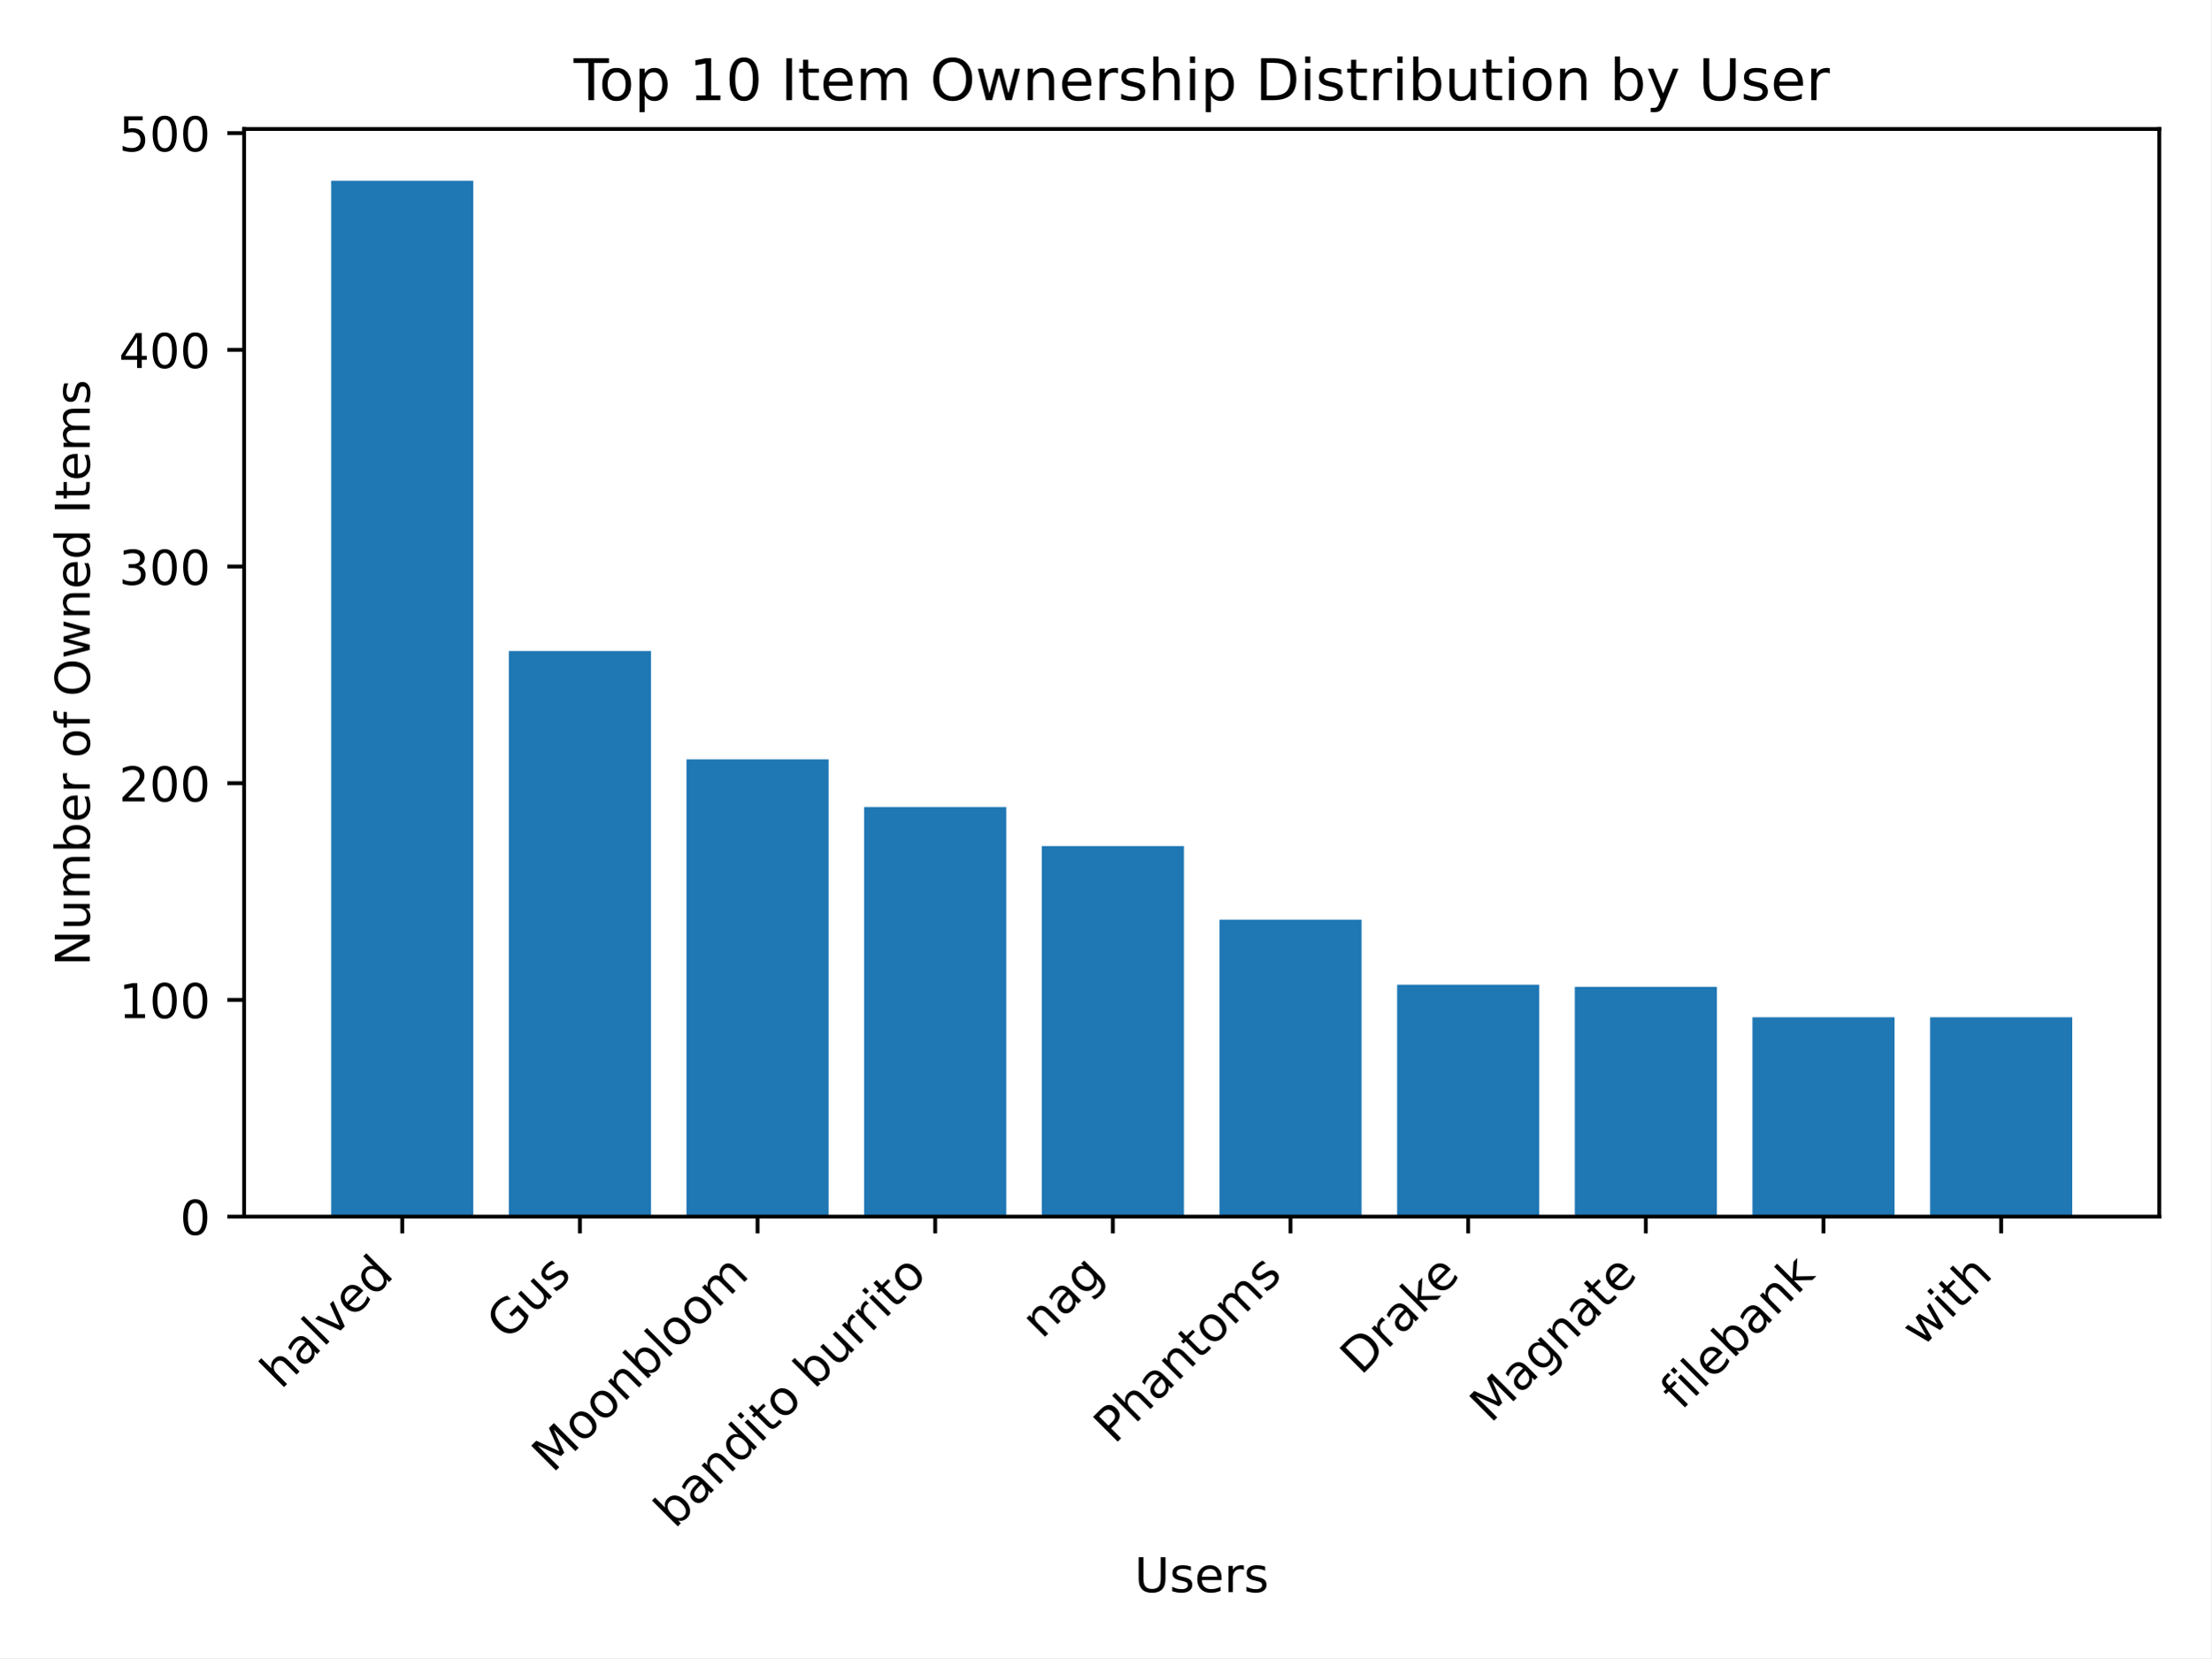
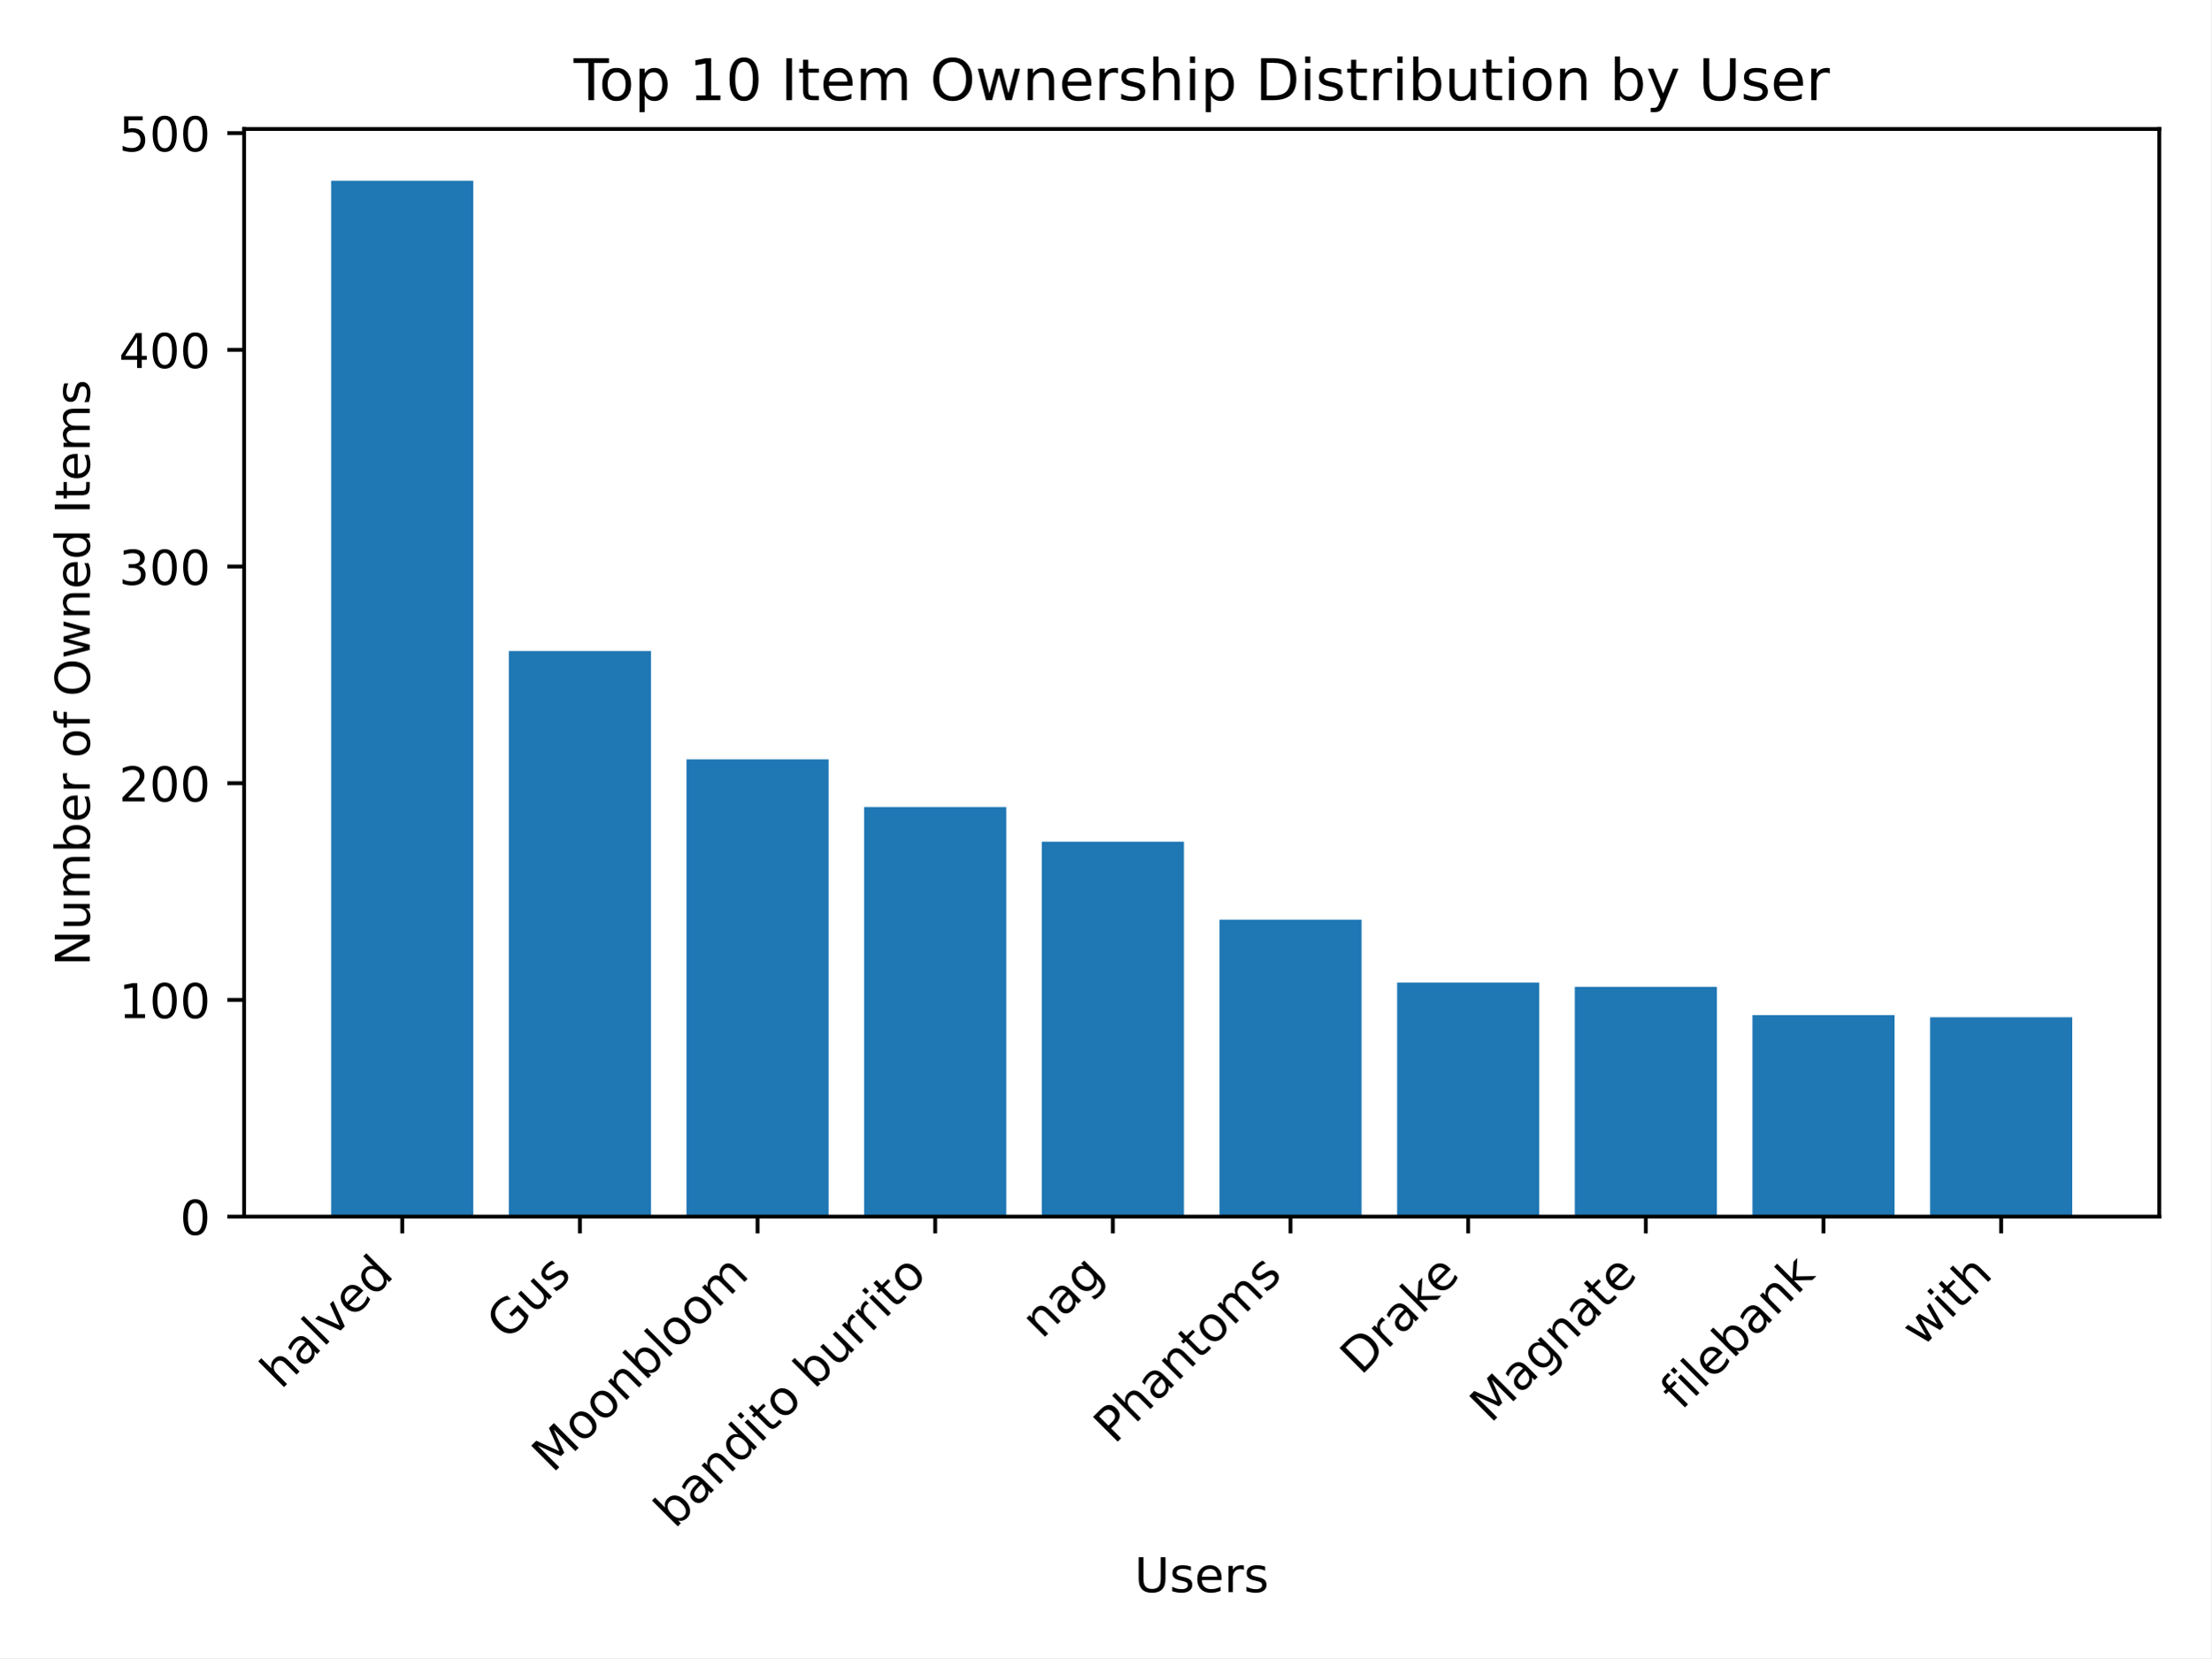
<svg xmlns="http://www.w3.org/2000/svg" xmlns:xlink="http://www.w3.org/1999/xlink" width="460.8pt" height="345.6pt" viewBox="0 0 460.8 345.6" version="1.1">
  <defs>
    <style type="text/css">*{stroke-linejoin: round; stroke-linecap: butt}</style>
  </defs>
  <g id="figure_1">
    <g id="patch_1">
      <path d="M 0 345.6  L 460.8 345.6  L 460.8 0  L 0 0  z " style="fill: #ffffff" />
    </g>
    <g id="axes_1">
      <g id="patch_2">
        <path d="M 50.87 253.581  L 450 253.581  L 450 26.88  L 50.87 26.88  z " style="fill: #ffffff" />
      </g>
      <g id="patch_3">
-         <path d="M 69.012 253.581  L 98.632 253.581  L 98.632 37.675  L 69.012 37.675  z " clip-path="url(#p5881f46a19)" style="fill: #1f77b4" />
+         <path d="M 69.012 253.581  L 98.632 253.581  L 98.632 37.675  L 69.012 37.675  z " clip-path="url(#p49b05d89f4)" style="fill: #1f77b4" />
      </g>
      <g id="patch_4">
-         <path d="M 106.037 253.581  L 135.657 253.581  L 135.657 135.691  L 106.037 135.691  z " clip-path="url(#p5881f46a19)" style="fill: #1f77b4" />
+         <path d="M 106.037 253.581  L 135.657 253.581  L 135.657 135.691  L 106.037 135.691  z " clip-path="url(#p49b05d89f4)" style="fill: #1f77b4" />
      </g>
      <g id="patch_5">
-         <path d="M 143.062 253.581  L 172.682 253.581  L 172.682 158.275  L 143.062 158.275  z " clip-path="url(#p5881f46a19)" style="fill: #1f77b4" />
+         <path d="M 143.062 253.581  L 172.682 253.581  L 172.682 158.275  L 143.062 158.275  z " clip-path="url(#p49b05d89f4)" style="fill: #1f77b4" />
      </g>
      <g id="patch_6">
-         <path d="M 180.087 253.581  L 209.707 253.581  L 209.707 168.212  L 180.087 168.212  z " clip-path="url(#p5881f46a19)" style="fill: #1f77b4" />
+         <path d="M 180.087 253.581  L 209.707 253.581  L 209.707 168.212  L 180.087 168.212  z " clip-path="url(#p49b05d89f4)" style="fill: #1f77b4" />
      </g>
      <g id="patch_7">
-         <path d="M 217.112 253.581  L 246.732 253.581  L 246.732 176.342  L 217.112 176.342  z " clip-path="url(#p5881f46a19)" style="fill: #1f77b4" />
+         <path d="M 217.112 253.581  L 246.732 253.581  L 246.732 175.439  L 217.112 175.439  z " clip-path="url(#p49b05d89f4)" style="fill: #1f77b4" />
      </g>
      <g id="patch_8">
-         <path d="M 254.138 253.581  L 283.758 253.581  L 283.758 191.7  L 254.138 191.7  z " clip-path="url(#p5881f46a19)" style="fill: #1f77b4" />
+         <path d="M 254.138 253.581  L 283.758 253.581  L 283.758 191.7  L 254.138 191.7  z " clip-path="url(#p49b05d89f4)" style="fill: #1f77b4" />
      </g>
      <g id="patch_9">
-         <path d="M 291.163 253.581  L 320.783 253.581  L 320.783 205.25  L 291.163 205.25  z " clip-path="url(#p5881f46a19)" style="fill: #1f77b4" />
+         <path d="M 291.163 253.581  L 320.783 253.581  L 320.783 204.799  L 291.163 204.799  z " clip-path="url(#p49b05d89f4)" style="fill: #1f77b4" />
      </g>
      <g id="patch_10">
-         <path d="M 328.188 253.581  L 357.808 253.581  L 357.808 205.702  L 328.188 205.702  z " clip-path="url(#p5881f46a19)" style="fill: #1f77b4" />
+         <path d="M 328.188 253.581  L 357.808 253.581  L 357.808 205.702  L 328.188 205.702  z " clip-path="url(#p49b05d89f4)" style="fill: #1f77b4" />
      </g>
      <g id="patch_11">
-         <path d="M 365.213 253.581  L 394.833 253.581  L 394.833 212.026  L 365.213 212.026  z " clip-path="url(#p5881f46a19)" style="fill: #1f77b4" />
+         <path d="M 365.213 253.581  L 394.833 253.581  L 394.833 211.574  L 365.213 211.574  z " clip-path="url(#p49b05d89f4)" style="fill: #1f77b4" />
      </g>
      <g id="patch_12">
-         <path d="M 402.238 253.581  L 431.858 253.581  L 431.858 212.026  L 402.238 212.026  z " clip-path="url(#p5881f46a19)" style="fill: #1f77b4" />
+         <path d="M 402.238 253.581  L 431.858 253.581  L 431.858 212.026  L 402.238 212.026  z " clip-path="url(#p49b05d89f4)" style="fill: #1f77b4" />
      </g>
      <g id="matplotlib.axis_1">
        <g id="xtick_1">
          <g id="line2d_1">
            <defs>
-               <path id="me130dde2ea" d="M 0 0  L 0 3.5  " style="stroke: #000000; stroke-width: 0.8" />
+               <path id="m7c79ed72a0" d="M 0 0  L 0 3.5  " style="stroke: #000000; stroke-width: 0.8" />
            </defs>
            <g>
-               <use xlink:href="#me130dde2ea" x="83.822" y="253.581" style="stroke: #000000; stroke-width: 0.8" />
+               <use xlink:href="#m7c79ed72a0" x="83.822" y="253.581" style="stroke: #000000; stroke-width: 0.8" />
            </g>
          </g>
          <g id="text_1">
            <g transform="translate(58.54764 289.7576) rotate(-45) scale(0.1 -0.1)">
              <defs>
                <path id="DejaVuSans-68" d="M 3513 2113  L 3513 0  L 2938 0  L 2938 2094  Q 2938 2591 2744 2837  Q 2550 3084 2163 3084  Q 1697 3084 1428 2787  Q 1159 2491 1159 1978  L 1159 0  L 581 0  L 581 4863  L 1159 4863  L 1159 2956  Q 1366 3272 1645 3428  Q 1925 3584 2291 3584  Q 2894 3584 3203 3211  Q 3513 2838 3513 2113  z " transform="scale(0.015625)" />
                <path id="DejaVuSans-61" d="M 2194 1759  Q 1497 1759 1228 1600  Q 959 1441 959 1056  Q 959 750 1161 570  Q 1363 391 1709 391  Q 2188 391 2477 730  Q 2766 1069 2766 1631  L 2766 1759  L 2194 1759  z M 3341 1997  L 3341 0  L 2766 0  L 2766 531  Q 2569 213 2275 61  Q 1981 -91 1556 -91  Q 1019 -91 701 211  Q 384 513 384 1019  Q 384 1609 779 1909  Q 1175 2209 1959 2209  L 2766 2209  L 2766 2266  Q 2766 2663 2505 2880  Q 2244 3097 1772 3097  Q 1472 3097 1187 3025  Q 903 2953 641 2809  L 641 3341  Q 956 3463 1253 3523  Q 1550 3584 1831 3584  Q 2591 3584 2966 3190  Q 3341 2797 3341 1997  z " transform="scale(0.015625)" />
                <path id="DejaVuSans-6c" d="M 603 4863  L 1178 4863  L 1178 0  L 603 0  L 603 4863  z " transform="scale(0.015625)" />
                <path id="DejaVuSans-76" d="M 191 3500  L 800 3500  L 1894 563  L 2988 3500  L 3597 3500  L 2284 0  L 1503 0  L 191 3500  z " transform="scale(0.015625)" />
                <path id="DejaVuSans-65" d="M 3597 1894  L 3597 1613  L 953 1613  Q 991 1019 1311 708  Q 1631 397 2203 397  Q 2534 397 2845 478  Q 3156 559 3463 722  L 3463 178  Q 3153 47 2828 -22  Q 2503 -91 2169 -91  Q 1331 -91 842 396  Q 353 884 353 1716  Q 353 2575 817 3079  Q 1281 3584 2069 3584  Q 2775 3584 3186 3129  Q 3597 2675 3597 1894  z M 3022 2063  Q 3016 2534 2758 2815  Q 2500 3097 2075 3097  Q 1594 3097 1305 2825  Q 1016 2553 972 2059  L 3022 2063  z " transform="scale(0.015625)" />
                <path id="DejaVuSans-64" d="M 2906 2969  L 2906 4863  L 3481 4863  L 3481 0  L 2906 0  L 2906 525  Q 2725 213 2448 61  Q 2172 -91 1784 -91  Q 1150 -91 751 415  Q 353 922 353 1747  Q 353 2572 751 3078  Q 1150 3584 1784 3584  Q 2172 3584 2448 3432  Q 2725 3281 2906 2969  z M 947 1747  Q 947 1113 1208 752  Q 1469 391 1925 391  Q 2381 391 2643 752  Q 2906 1113 2906 1747  Q 2906 2381 2643 2742  Q 2381 3103 1925 3103  Q 1469 3103 1208 2742  Q 947 2381 947 1747  z " transform="scale(0.015625)" />
              </defs>
              <use xlink:href="#DejaVuSans-68" />
              <use xlink:href="#DejaVuSans-61" x="63.379" />
              <use xlink:href="#DejaVuSans-6c" x="124.658" />
              <use xlink:href="#DejaVuSans-76" x="152.441" />
              <use xlink:href="#DejaVuSans-65" x="211.621" />
              <use xlink:href="#DejaVuSans-64" x="273.145" />
            </g>
          </g>
        </g>
        <g id="xtick_2">
          <g id="line2d_2">
            <g>
-               <use xlink:href="#me130dde2ea" x="120.847" y="253.581" style="stroke: #000000; stroke-width: 0.8" />
+               <use xlink:href="#m7c79ed72a0" x="120.847" y="253.581" style="stroke: #000000; stroke-width: 0.8" />
            </g>
          </g>
          <g id="text_2">
            <g transform="translate(105.7329 279.5973) rotate(-45) scale(0.1 -0.1)">
              <defs>
                <path id="DejaVuSans-47" d="M 3809 666  L 3809 1919  L 2778 1919  L 2778 2438  L 4434 2438  L 4434 434  Q 4069 175 3628 42  Q 3188 -91 2688 -91  Q 1594 -91 976 548  Q 359 1188 359 2328  Q 359 3472 976 4111  Q 1594 4750 2688 4750  Q 3144 4750 3555 4637  Q 3966 4525 4313 4306  L 4313 3634  Q 3963 3931 3569 4081  Q 3175 4231 2741 4231  Q 1884 4231 1454 3753  Q 1025 3275 1025 2328  Q 1025 1384 1454 906  Q 1884 428 2741 428  Q 3075 428 3337 486  Q 3600 544 3809 666  z " transform="scale(0.015625)" />
                <path id="DejaVuSans-75" d="M 544 1381  L 544 3500  L 1119 3500  L 1119 1403  Q 1119 906 1312 657  Q 1506 409 1894 409  Q 2359 409 2629 706  Q 2900 1003 2900 1516  L 2900 3500  L 3475 3500  L 3475 0  L 2900 0  L 2900 538  Q 2691 219 2414 64  Q 2138 -91 1772 -91  Q 1169 -91 856 284  Q 544 659 544 1381  z M 1991 3584  L 1991 3584  z " transform="scale(0.015625)" />
                <path id="DejaVuSans-73" d="M 2834 3397  L 2834 2853  Q 2591 2978 2328 3040  Q 2066 3103 1784 3103  Q 1356 3103 1142 2972  Q 928 2841 928 2578  Q 928 2378 1081 2264  Q 1234 2150 1697 2047  L 1894 2003  Q 2506 1872 2764 1633  Q 3022 1394 3022 966  Q 3022 478 2636 193  Q 2250 -91 1575 -91  Q 1294 -91 989 -36  Q 684 19 347 128  L 347 722  Q 666 556 975 473  Q 1284 391 1588 391  Q 1994 391 2212 530  Q 2431 669 2431 922  Q 2431 1156 2273 1281  Q 2116 1406 1581 1522  L 1381 1569  Q 847 1681 609 1914  Q 372 2147 372 2553  Q 372 3047 722 3315  Q 1072 3584 1716 3584  Q 2034 3584 2315 3537  Q 2597 3491 2834 3397  z " transform="scale(0.015625)" />
              </defs>
              <use xlink:href="#DejaVuSans-47" />
              <use xlink:href="#DejaVuSans-75" x="77.49" />
              <use xlink:href="#DejaVuSans-73" x="140.869" />
            </g>
          </g>
        </g>
        <g id="xtick_3">
          <g id="line2d_3">
            <g>
-               <use xlink:href="#me130dde2ea" x="157.872" y="253.581" style="stroke: #000000; stroke-width: 0.8" />
+               <use xlink:href="#m7c79ed72a0" x="157.872" y="253.581" style="stroke: #000000; stroke-width: 0.8" />
            </g>
          </g>
          <g id="text_3">
            <g transform="translate(115.172 307.1833) rotate(-45) scale(0.1 -0.1)">
              <defs>
                <path id="DejaVuSans-4d" d="M 628 4666  L 1569 4666  L 2759 1491  L 3956 4666  L 4897 4666  L 4897 0  L 4281 0  L 4281 4097  L 3078 897  L 2444 897  L 1241 4097  L 1241 0  L 628 0  L 628 4666  z " transform="scale(0.015625)" />
                <path id="DejaVuSans-6f" d="M 1959 3097  Q 1497 3097 1228 2736  Q 959 2375 959 1747  Q 959 1119 1226 758  Q 1494 397 1959 397  Q 2419 397 2687 759  Q 2956 1122 2956 1747  Q 2956 2369 2687 2733  Q 2419 3097 1959 3097  z M 1959 3584  Q 2709 3584 3137 3096  Q 3566 2609 3566 1747  Q 3566 888 3137 398  Q 2709 -91 1959 -91  Q 1206 -91 779 398  Q 353 888 353 1747  Q 353 2609 779 3096  Q 1206 3584 1959 3584  z " transform="scale(0.015625)" />
                <path id="DejaVuSans-6e" d="M 3513 2113  L 3513 0  L 2938 0  L 2938 2094  Q 2938 2591 2744 2837  Q 2550 3084 2163 3084  Q 1697 3084 1428 2787  Q 1159 2491 1159 1978  L 1159 0  L 581 0  L 581 3500  L 1159 3500  L 1159 2956  Q 1366 3272 1645 3428  Q 1925 3584 2291 3584  Q 2894 3584 3203 3211  Q 3513 2838 3513 2113  z " transform="scale(0.015625)" />
                <path id="DejaVuSans-62" d="M 3116 1747  Q 3116 2381 2855 2742  Q 2594 3103 2138 3103  Q 1681 3103 1420 2742  Q 1159 2381 1159 1747  Q 1159 1113 1420 752  Q 1681 391 2138 391  Q 2594 391 2855 752  Q 3116 1113 3116 1747  z M 1159 2969  Q 1341 3281 1617 3432  Q 1894 3584 2278 3584  Q 2916 3584 3314 3078  Q 3713 2572 3713 1747  Q 3713 922 3314 415  Q 2916 -91 2278 -91  Q 1894 -91 1617 61  Q 1341 213 1159 525  L 1159 0  L 581 0  L 581 4863  L 1159 4863  L 1159 2969  z " transform="scale(0.015625)" />
                <path id="DejaVuSans-6d" d="M 3328 2828  Q 3544 3216 3844 3400  Q 4144 3584 4550 3584  Q 5097 3584 5394 3201  Q 5691 2819 5691 2113  L 5691 0  L 5113 0  L 5113 2094  Q 5113 2597 4934 2840  Q 4756 3084 4391 3084  Q 3944 3084 3684 2787  Q 3425 2491 3425 1978  L 3425 0  L 2847 0  L 2847 2094  Q 2847 2600 2669 2842  Q 2491 3084 2119 3084  Q 1678 3084 1418 2786  Q 1159 2488 1159 1978  L 1159 0  L 581 0  L 581 3500  L 1159 3500  L 1159 2956  Q 1356 3278 1631 3431  Q 1906 3584 2284 3584  Q 2666 3584 2933 3390  Q 3200 3197 3328 2828  z " transform="scale(0.015625)" />
              </defs>
              <use xlink:href="#DejaVuSans-4d" />
              <use xlink:href="#DejaVuSans-6f" x="86.279" />
              <use xlink:href="#DejaVuSans-6f" x="147.461" />
              <use xlink:href="#DejaVuSans-6e" x="208.643" />
              <use xlink:href="#DejaVuSans-62" x="272.021" />
              <use xlink:href="#DejaVuSans-6c" x="335.498" />
              <use xlink:href="#DejaVuSans-6f" x="363.281" />
              <use xlink:href="#DejaVuSans-6f" x="424.463" />
              <use xlink:href="#DejaVuSans-6d" x="485.645" />
            </g>
          </g>
        </g>
        <g id="xtick_4">
          <g id="line2d_4">
            <g>
-               <use xlink:href="#me130dde2ea" x="194.897" y="253.581" style="stroke: #000000; stroke-width: 0.8" />
+               <use xlink:href="#m7c79ed72a0" x="194.897" y="253.581" style="stroke: #000000; stroke-width: 0.8" />
            </g>
          </g>
          <g id="text_4">
            <g transform="translate(140.6005 318.7799) rotate(-45) scale(0.1 -0.1)">
              <defs>
                <path id="DejaVuSans-69" d="M 603 3500  L 1178 3500  L 1178 0  L 603 0  L 603 3500  z M 603 4863  L 1178 4863  L 1178 4134  L 603 4134  L 603 4863  z " transform="scale(0.015625)" />
                <path id="DejaVuSans-74" d="M 1172 4494  L 1172 3500  L 2356 3500  L 2356 3053  L 1172 3053  L 1172 1153  Q 1172 725 1289 603  Q 1406 481 1766 481  L 2356 481  L 2356 0  L 1766 0  Q 1100 0 847 248  Q 594 497 594 1153  L 594 3053  L 172 3053  L 172 3500  L 594 3500  L 594 4494  L 1172 4494  z " transform="scale(0.015625)" />
                <path id="DejaVuSans-20" transform="scale(0.015625)" />
                <path id="DejaVuSans-72" d="M 2631 2963  Q 2534 3019 2420 3045  Q 2306 3072 2169 3072  Q 1681 3072 1420 2755  Q 1159 2438 1159 1844  L 1159 0  L 581 0  L 581 3500  L 1159 3500  L 1159 2956  Q 1341 3275 1631 3429  Q 1922 3584 2338 3584  Q 2397 3584 2469 3576  Q 2541 3569 2628 3553  L 2631 2963  z " transform="scale(0.015625)" />
              </defs>
              <use xlink:href="#DejaVuSans-62" />
              <use xlink:href="#DejaVuSans-61" x="63.477" />
              <use xlink:href="#DejaVuSans-6e" x="124.756" />
              <use xlink:href="#DejaVuSans-64" x="188.135" />
              <use xlink:href="#DejaVuSans-69" x="251.611" />
              <use xlink:href="#DejaVuSans-74" x="279.395" />
              <use xlink:href="#DejaVuSans-6f" x="318.604" />
              <use xlink:href="#DejaVuSans-20" x="379.785" />
              <use xlink:href="#DejaVuSans-62" x="411.572" />
              <use xlink:href="#DejaVuSans-75" x="475.049" />
              <use xlink:href="#DejaVuSans-72" x="538.428" />
              <use xlink:href="#DejaVuSans-72" x="577.791" />
              <use xlink:href="#DejaVuSans-69" x="618.904" />
              <use xlink:href="#DejaVuSans-74" x="646.688" />
              <use xlink:href="#DejaVuSans-6f" x="685.896" />
            </g>
          </g>
        </g>
        <g id="xtick_5">
          <g id="line2d_5">
            <g>
-               <use xlink:href="#me130dde2ea" x="231.922" y="253.581" style="stroke: #000000; stroke-width: 0.8" />
+               <use xlink:href="#m7c79ed72a0" x="231.922" y="253.581" style="stroke: #000000; stroke-width: 0.8" />
            </g>
          </g>
          <g id="text_5">
            <g transform="translate(217.1484 279.257) rotate(-45) scale(0.1 -0.1)">
              <defs>
                <path id="DejaVuSans-67" d="M 2906 1791  Q 2906 2416 2648 2759  Q 2391 3103 1925 3103  Q 1463 3103 1205 2759  Q 947 2416 947 1791  Q 947 1169 1205 825  Q 1463 481 1925 481  Q 2391 481 2648 825  Q 2906 1169 2906 1791  z M 3481 434  Q 3481 -459 3084 -895  Q 2688 -1331 1869 -1331  Q 1566 -1331 1297 -1286  Q 1028 -1241 775 -1147  L 775 -588  Q 1028 -725 1275 -790  Q 1522 -856 1778 -856  Q 2344 -856 2625 -561  Q 2906 -266 2906 331  L 2906 616  Q 2728 306 2450 153  Q 2172 0 1784 0  Q 1141 0 747 490  Q 353 981 353 1791  Q 353 2603 747 3093  Q 1141 3584 1784 3584  Q 2172 3584 2450 3431  Q 2728 3278 2906 2969  L 2906 3500  L 3481 3500  L 3481 434  z " transform="scale(0.015625)" />
              </defs>
              <use xlink:href="#DejaVuSans-6e" />
              <use xlink:href="#DejaVuSans-61" x="63.379" />
              <use xlink:href="#DejaVuSans-67" x="124.658" />
            </g>
          </g>
        </g>
        <g id="xtick_6">
          <g id="line2d_6">
            <g>
-               <use xlink:href="#me130dde2ea" x="268.948" y="253.581" style="stroke: #000000; stroke-width: 0.8" />
+               <use xlink:href="#m7c79ed72a0" x="268.948" y="253.581" style="stroke: #000000; stroke-width: 0.8" />
            </g>
          </g>
          <g id="text_6">
            <g transform="translate(232.2476 301.1829) rotate(-45) scale(0.1 -0.1)">
              <defs>
                <path id="DejaVuSans-50" d="M 1259 4147  L 1259 2394  L 2053 2394  Q 2494 2394 2734 2622  Q 2975 2850 2975 3272  Q 2975 3691 2734 3919  Q 2494 4147 2053 4147  L 1259 4147  z M 628 4666  L 2053 4666  Q 2838 4666 3239 4311  Q 3641 3956 3641 3272  Q 3641 2581 3239 2228  Q 2838 1875 2053 1875  L 1259 1875  L 1259 0  L 628 0  L 628 4666  z " transform="scale(0.015625)" />
              </defs>
              <use xlink:href="#DejaVuSans-50" />
              <use xlink:href="#DejaVuSans-68" x="60.303" />
              <use xlink:href="#DejaVuSans-61" x="123.682" />
              <use xlink:href="#DejaVuSans-6e" x="184.961" />
              <use xlink:href="#DejaVuSans-74" x="248.34" />
              <use xlink:href="#DejaVuSans-6f" x="287.549" />
              <use xlink:href="#DejaVuSans-6d" x="348.73" />
              <use xlink:href="#DejaVuSans-73" x="446.143" />
            </g>
          </g>
        </g>
        <g id="xtick_7">
          <g id="line2d_7">
            <g>
-               <use xlink:href="#me130dde2ea" x="305.973" y="253.581" style="stroke: #000000; stroke-width: 0.8" />
+               <use xlink:href="#m7c79ed72a0" x="305.973" y="253.581" style="stroke: #000000; stroke-width: 0.8" />
            </g>
          </g>
          <g id="text_7">
            <g transform="translate(283.628 286.8275) rotate(-45) scale(0.1 -0.1)">
              <defs>
                <path id="DejaVuSans-44" d="M 1259 4147  L 1259 519  L 2022 519  Q 2988 519 3436 956  Q 3884 1394 3884 2338  Q 3884 3275 3436 3711  Q 2988 4147 2022 4147  L 1259 4147  z M 628 4666  L 1925 4666  Q 3281 4666 3915 4102  Q 4550 3538 4550 2338  Q 4550 1131 3912 565  Q 3275 0 1925 0  L 628 0  L 628 4666  z " transform="scale(0.015625)" />
                <path id="DejaVuSans-6b" d="M 581 4863  L 1159 4863  L 1159 1991  L 2875 3500  L 3609 3500  L 1753 1863  L 3688 0  L 2938 0  L 1159 1709  L 1159 0  L 581 0  L 581 4863  z " transform="scale(0.015625)" />
              </defs>
              <use xlink:href="#DejaVuSans-44" />
              <use xlink:href="#DejaVuSans-72" x="77.002" />
              <use xlink:href="#DejaVuSans-61" x="118.115" />
              <use xlink:href="#DejaVuSans-6b" x="179.395" />
              <use xlink:href="#DejaVuSans-65" x="233.68" />
            </g>
          </g>
        </g>
        <g id="xtick_8">
          <g id="line2d_8">
            <g>
-               <use xlink:href="#me130dde2ea" x="342.998" y="253.581" style="stroke: #000000; stroke-width: 0.8" />
+               <use xlink:href="#m7c79ed72a0" x="342.998" y="253.581" style="stroke: #000000; stroke-width: 0.8" />
            </g>
          </g>
          <g id="text_8">
            <g transform="translate(310.6663 296.8143) rotate(-45) scale(0.1 -0.1)">
              <use xlink:href="#DejaVuSans-4d" />
              <use xlink:href="#DejaVuSans-61" x="86.279" />
              <use xlink:href="#DejaVuSans-67" x="147.559" />
              <use xlink:href="#DejaVuSans-6e" x="211.035" />
              <use xlink:href="#DejaVuSans-61" x="274.414" />
              <use xlink:href="#DejaVuSans-74" x="335.693" />
              <use xlink:href="#DejaVuSans-65" x="374.902" />
            </g>
          </g>
        </g>
        <g id="xtick_9">
          <g id="line2d_9">
            <g>
-               <use xlink:href="#me130dde2ea" x="380.023" y="253.581" style="stroke: #000000; stroke-width: 0.8" />
+               <use xlink:href="#m7c79ed72a0" x="380.023" y="253.581" style="stroke: #000000; stroke-width: 0.8" />
            </g>
          </g>
          <g id="text_9">
            <g transform="translate(350.3849 294.1206) rotate(-45) scale(0.1 -0.1)">
              <defs>
                <path id="DejaVuSans-66" d="M 2375 4863  L 2375 4384  L 1825 4384  Q 1516 4384 1395 4259  Q 1275 4134 1275 3809  L 1275 3500  L 2222 3500  L 2222 3053  L 1275 3053  L 1275 0  L 697 0  L 697 3053  L 147 3053  L 147 3500  L 697 3500  L 697 3744  Q 697 4328 969 4595  Q 1241 4863 1831 4863  L 2375 4863  z " transform="scale(0.015625)" />
              </defs>
              <use xlink:href="#DejaVuSans-66" />
              <use xlink:href="#DejaVuSans-69" x="35.205" />
              <use xlink:href="#DejaVuSans-6c" x="62.988" />
              <use xlink:href="#DejaVuSans-65" x="90.771" />
              <use xlink:href="#DejaVuSans-62" x="152.295" />
              <use xlink:href="#DejaVuSans-61" x="215.771" />
              <use xlink:href="#DejaVuSans-6e" x="277.051" />
              <use xlink:href="#DejaVuSans-6b" x="340.43" />
            </g>
          </g>
        </g>
        <g id="xtick_10">
          <g id="line2d_10">
            <g>
-               <use xlink:href="#me130dde2ea" x="417.048" y="253.581" style="stroke: #000000; stroke-width: 0.8" />
+               <use xlink:href="#m7c79ed72a0" x="417.048" y="253.581" style="stroke: #000000; stroke-width: 0.8" />
            </g>
          </g>
          <g id="text_10">
            <g transform="translate(400.5765 280.9541) rotate(-45) scale(0.1 -0.1)">
              <defs>
                <path id="DejaVuSans-77" d="M 269 3500  L 844 3500  L 1563 769  L 2278 3500  L 2956 3500  L 3675 769  L 4391 3500  L 4966 3500  L 4050 0  L 3372 0  L 2619 2869  L 1863 0  L 1184 0  L 269 3500  z " transform="scale(0.015625)" />
              </defs>
              <use xlink:href="#DejaVuSans-77" />
              <use xlink:href="#DejaVuSans-69" x="81.787" />
              <use xlink:href="#DejaVuSans-74" x="109.57" />
              <use xlink:href="#DejaVuSans-68" x="148.779" />
            </g>
          </g>
        </g>
        <g id="text_11">
          <g transform="translate(236.4342 331.8489) scale(0.1 -0.1)">
            <defs>
              <path id="DejaVuSans-55" d="M 556 4666  L 1191 4666  L 1191 1831  Q 1191 1081 1462 751  Q 1734 422 2344 422  Q 2950 422 3222 751  Q 3494 1081 3494 1831  L 3494 4666  L 4128 4666  L 4128 1753  Q 4128 841 3676 375  Q 3225 -91 2344 -91  Q 1459 -91 1007 375  Q 556 841 556 1753  L 556 4666  z " transform="scale(0.015625)" />
            </defs>
            <use xlink:href="#DejaVuSans-55" />
            <use xlink:href="#DejaVuSans-73" x="73.193" />
            <use xlink:href="#DejaVuSans-65" x="125.293" />
            <use xlink:href="#DejaVuSans-72" x="186.816" />
            <use xlink:href="#DejaVuSans-73" x="227.93" />
          </g>
        </g>
      </g>
      <g id="matplotlib.axis_2">
        <g id="ytick_1">
          <g id="line2d_11">
            <defs>
-               <path id="mbef802965a" d="M 0 0  L -3.5 0  " style="stroke: #000000; stroke-width: 0.8" />
+               <path id="md66056ddca" d="M 0 0  L -3.5 0  " style="stroke: #000000; stroke-width: 0.8" />
            </defs>
            <g>
-               <use xlink:href="#mbef802965a" x="50.87" y="253.581" style="stroke: #000000; stroke-width: 0.8" />
+               <use xlink:href="#md66056ddca" x="50.87" y="253.581" style="stroke: #000000; stroke-width: 0.8" />
            </g>
          </g>
          <g id="text_12">
            <g transform="translate(37.5075 257.3798) scale(0.1 -0.1)">
              <defs>
                <path id="DejaVuSans-30" d="M 2034 4250  Q 1547 4250 1301 3770  Q 1056 3291 1056 2328  Q 1056 1369 1301 889  Q 1547 409 2034 409  Q 2525 409 2770 889  Q 3016 1369 3016 2328  Q 3016 3291 2770 3770  Q 2525 4250 2034 4250  z M 2034 4750  Q 2819 4750 3233 4129  Q 3647 3509 3647 2328  Q 3647 1150 3233 529  Q 2819 -91 2034 -91  Q 1250 -91 836 529  Q 422 1150 422 2328  Q 422 3509 836 4129  Q 1250 4750 2034 4750  z " transform="scale(0.015625)" />
              </defs>
              <use xlink:href="#DejaVuSans-30" />
            </g>
          </g>
        </g>
        <g id="ytick_2">
          <g id="line2d_12">
            <g>
-               <use xlink:href="#mbef802965a" x="50.87" y="208.412" style="stroke: #000000; stroke-width: 0.8" />
+               <use xlink:href="#md66056ddca" x="50.87" y="208.412" style="stroke: #000000; stroke-width: 0.8" />
            </g>
          </g>
          <g id="text_13">
            <g transform="translate(24.7825 212.2113) scale(0.1 -0.1)">
              <defs>
                <path id="DejaVuSans-31" d="M 794 531  L 1825 531  L 1825 4091  L 703 3866  L 703 4441  L 1819 4666  L 2450 4666  L 2450 531  L 3481 531  L 3481 0  L 794 0  L 794 531  z " transform="scale(0.015625)" />
              </defs>
              <use xlink:href="#DejaVuSans-31" />
              <use xlink:href="#DejaVuSans-30" x="63.623" />
              <use xlink:href="#DejaVuSans-30" x="127.246" />
            </g>
          </g>
        </g>
        <g id="ytick_3">
          <g id="line2d_13">
            <g>
-               <use xlink:href="#mbef802965a" x="50.87" y="163.244" style="stroke: #000000; stroke-width: 0.8" />
+               <use xlink:href="#md66056ddca" x="50.87" y="163.244" style="stroke: #000000; stroke-width: 0.8" />
            </g>
          </g>
          <g id="text_14">
            <g transform="translate(24.7825 167.0428) scale(0.1 -0.1)">
              <defs>
                <path id="DejaVuSans-32" d="M 1228 531  L 3431 531  L 3431 0  L 469 0  L 469 531  Q 828 903 1448 1529  Q 2069 2156 2228 2338  Q 2531 2678 2651 2914  Q 2772 3150 2772 3378  Q 2772 3750 2511 3984  Q 2250 4219 1831 4219  Q 1534 4219 1204 4116  Q 875 4013 500 3803  L 500 4441  Q 881 4594 1212 4672  Q 1544 4750 1819 4750  Q 2544 4750 2975 4387  Q 3406 4025 3406 3419  Q 3406 3131 3298 2873  Q 3191 2616 2906 2266  Q 2828 2175 2409 1742  Q 1991 1309 1228 531  z " transform="scale(0.015625)" />
              </defs>
              <use xlink:href="#DejaVuSans-32" />
              <use xlink:href="#DejaVuSans-30" x="63.623" />
              <use xlink:href="#DejaVuSans-30" x="127.246" />
            </g>
          </g>
        </g>
        <g id="ytick_4">
          <g id="line2d_14">
            <g>
-               <use xlink:href="#mbef802965a" x="50.87" y="118.075" style="stroke: #000000; stroke-width: 0.8" />
+               <use xlink:href="#md66056ddca" x="50.87" y="118.075" style="stroke: #000000; stroke-width: 0.8" />
            </g>
          </g>
          <g id="text_15">
            <g transform="translate(24.7825 121.8744) scale(0.1 -0.1)">
              <defs>
                <path id="DejaVuSans-33" d="M 2597 2516  Q 3050 2419 3304 2112  Q 3559 1806 3559 1356  Q 3559 666 3084 287  Q 2609 -91 1734 -91  Q 1441 -91 1130 -33  Q 819 25 488 141  L 488 750  Q 750 597 1062 519  Q 1375 441 1716 441  Q 2309 441 2620 675  Q 2931 909 2931 1356  Q 2931 1769 2642 2001  Q 2353 2234 1838 2234  L 1294 2234  L 1294 2753  L 1863 2753  Q 2328 2753 2575 2939  Q 2822 3125 2822 3475  Q 2822 3834 2567 4026  Q 2313 4219 1838 4219  Q 1578 4219 1281 4162  Q 984 4106 628 3988  L 628 4550  Q 988 4650 1302 4700  Q 1616 4750 1894 4750  Q 2613 4750 3031 4423  Q 3450 4097 3450 3541  Q 3450 3153 3228 2886  Q 3006 2619 2597 2516  z " transform="scale(0.015625)" />
              </defs>
              <use xlink:href="#DejaVuSans-33" />
              <use xlink:href="#DejaVuSans-30" x="63.623" />
              <use xlink:href="#DejaVuSans-30" x="127.246" />
            </g>
          </g>
        </g>
        <g id="ytick_5">
          <g id="line2d_15">
            <g>
-               <use xlink:href="#mbef802965a" x="50.87" y="72.907" style="stroke: #000000; stroke-width: 0.8" />
+               <use xlink:href="#md66056ddca" x="50.87" y="72.907" style="stroke: #000000; stroke-width: 0.8" />
            </g>
          </g>
          <g id="text_16">
            <g transform="translate(24.7825 76.70589) scale(0.1 -0.1)">
              <defs>
                <path id="DejaVuSans-34" d="M 2419 4116  L 825 1625  L 2419 1625  L 2419 4116  z M 2253 4666  L 3047 4666  L 3047 1625  L 3713 1625  L 3713 1100  L 3047 1100  L 3047 0  L 2419 0  L 2419 1100  L 313 1100  L 313 1709  L 2253 4666  z " transform="scale(0.015625)" />
              </defs>
              <use xlink:href="#DejaVuSans-34" />
              <use xlink:href="#DejaVuSans-30" x="63.623" />
              <use xlink:href="#DejaVuSans-30" x="127.246" />
            </g>
          </g>
        </g>
        <g id="ytick_6">
          <g id="line2d_16">
            <g>
-               <use xlink:href="#mbef802965a" x="50.87" y="27.738" style="stroke: #000000; stroke-width: 0.8" />
+               <use xlink:href="#md66056ddca" x="50.87" y="27.738" style="stroke: #000000; stroke-width: 0.8" />
            </g>
          </g>
          <g id="text_17">
            <g transform="translate(24.7825 31.53742) scale(0.1 -0.1)">
              <defs>
                <path id="DejaVuSans-35" d="M 691 4666  L 3169 4666  L 3169 4134  L 1269 4134  L 1269 2991  Q 1406 3038 1543 3061  Q 1681 3084 1819 3084  Q 2600 3084 3056 2656  Q 3513 2228 3513 1497  Q 3513 744 3044 326  Q 2575 -91 1722 -91  Q 1428 -91 1123 -41  Q 819 9 494 109  L 494 744  Q 775 591 1075 516  Q 1375 441 1709 441  Q 2250 441 2565 725  Q 2881 1009 2881 1497  Q 2881 1984 2565 2268  Q 2250 2553 1709 2553  Q 1456 2553 1204 2497  Q 953 2441 691 2322  L 691 4666  z " transform="scale(0.015625)" />
              </defs>
              <use xlink:href="#DejaVuSans-35" />
              <use xlink:href="#DejaVuSans-30" x="63.623" />
              <use xlink:href="#DejaVuSans-30" x="127.246" />
            </g>
          </g>
        </g>
        <g id="text_18">
          <g transform="translate(18.70281 201.3342) rotate(-90) scale(0.1 -0.1)">
            <defs>
              <path id="DejaVuSans-4e" d="M 628 4666  L 1478 4666  L 3547 763  L 3547 4666  L 4159 4666  L 4159 0  L 3309 0  L 1241 3903  L 1241 0  L 628 0  L 628 4666  z " transform="scale(0.015625)" />
              <path id="DejaVuSans-4f" d="M 2522 4238  Q 1834 4238 1429 3725  Q 1025 3213 1025 2328  Q 1025 1447 1429 934  Q 1834 422 2522 422  Q 3209 422 3611 934  Q 4013 1447 4013 2328  Q 4013 3213 3611 3725  Q 3209 4238 2522 4238  z M 2522 4750  Q 3503 4750 4090 4092  Q 4678 3434 4678 2328  Q 4678 1225 4090 567  Q 3503 -91 2522 -91  Q 1538 -91 948 565  Q 359 1222 359 2328  Q 359 3434 948 4092  Q 1538 4750 2522 4750  z " transform="scale(0.015625)" />
              <path id="DejaVuSans-49" d="M 628 4666  L 1259 4666  L 1259 0  L 628 0  L 628 4666  z " transform="scale(0.015625)" />
            </defs>
            <use xlink:href="#DejaVuSans-4e" />
            <use xlink:href="#DejaVuSans-75" x="74.805" />
            <use xlink:href="#DejaVuSans-6d" x="138.184" />
            <use xlink:href="#DejaVuSans-62" x="235.596" />
            <use xlink:href="#DejaVuSans-65" x="299.072" />
            <use xlink:href="#DejaVuSans-72" x="360.596" />
            <use xlink:href="#DejaVuSans-20" x="401.709" />
            <use xlink:href="#DejaVuSans-6f" x="433.496" />
            <use xlink:href="#DejaVuSans-66" x="494.678" />
            <use xlink:href="#DejaVuSans-20" x="529.883" />
            <use xlink:href="#DejaVuSans-4f" x="561.67" />
            <use xlink:href="#DejaVuSans-77" x="640.381" />
            <use xlink:href="#DejaVuSans-6e" x="722.168" />
            <use xlink:href="#DejaVuSans-65" x="785.547" />
            <use xlink:href="#DejaVuSans-64" x="847.07" />
            <use xlink:href="#DejaVuSans-20" x="910.547" />
            <use xlink:href="#DejaVuSans-49" x="942.334" />
            <use xlink:href="#DejaVuSans-74" x="971.826" />
            <use xlink:href="#DejaVuSans-65" x="1011.035" />
            <use xlink:href="#DejaVuSans-6d" x="1072.559" />
            <use xlink:href="#DejaVuSans-73" x="1169.971" />
          </g>
        </g>
      </g>
      <g id="patch_13">
        <path d="M 50.87 253.581  L 50.87 26.88  " style="fill: none; stroke: #000000; stroke-width: 0.8; stroke-linejoin: miter; stroke-linecap: square" />
      </g>
      <g id="patch_14">
        <path d="M 450 253.581  L 450 26.88  " style="fill: none; stroke: #000000; stroke-width: 0.8; stroke-linejoin: miter; stroke-linecap: square" />
      </g>
      <g id="patch_15">
        <path d="M 50.87 253.581  L 450 253.581  " style="fill: none; stroke: #000000; stroke-width: 0.8; stroke-linejoin: miter; stroke-linecap: square" />
      </g>
      <g id="patch_16">
        <path d="M 50.87 26.88  L 450 26.88  " style="fill: none; stroke: #000000; stroke-width: 0.8; stroke-linejoin: miter; stroke-linecap: square" />
      </g>
      <g id="text_19">
        <g transform="translate(119.5422 20.88) scale(0.12 -0.12)">
          <defs>
            <path id="DejaVuSans-54" d="M -19 4666  L 3928 4666  L 3928 4134  L 2272 4134  L 2272 0  L 1638 0  L 1638 4134  L -19 4134  L -19 4666  z " transform="scale(0.015625)" />
            <path id="DejaVuSans-70" d="M 1159 525  L 1159 -1331  L 581 -1331  L 581 3500  L 1159 3500  L 1159 2969  Q 1341 3281 1617 3432  Q 1894 3584 2278 3584  Q 2916 3584 3314 3078  Q 3713 2572 3713 1747  Q 3713 922 3314 415  Q 2916 -91 2278 -91  Q 1894 -91 1617 61  Q 1341 213 1159 525  z M 3116 1747  Q 3116 2381 2855 2742  Q 2594 3103 2138 3103  Q 1681 3103 1420 2742  Q 1159 2381 1159 1747  Q 1159 1113 1420 752  Q 1681 391 2138 391  Q 2594 391 2855 752  Q 3116 1113 3116 1747  z " transform="scale(0.015625)" />
            <path id="DejaVuSans-79" d="M 2059 -325  Q 1816 -950 1584 -1140  Q 1353 -1331 966 -1331  L 506 -1331  L 506 -850  L 844 -850  Q 1081 -850 1212 -737  Q 1344 -625 1503 -206  L 1606 56  L 191 3500  L 800 3500  L 1894 763  L 2988 3500  L 3597 3500  L 2059 -325  z " transform="scale(0.015625)" />
          </defs>
          <use xlink:href="#DejaVuSans-54" />
          <use xlink:href="#DejaVuSans-6f" x="44.084" />
          <use xlink:href="#DejaVuSans-70" x="105.266" />
          <use xlink:href="#DejaVuSans-20" x="168.742" />
          <use xlink:href="#DejaVuSans-31" x="200.529" />
          <use xlink:href="#DejaVuSans-30" x="264.152" />
          <use xlink:href="#DejaVuSans-20" x="327.775" />
          <use xlink:href="#DejaVuSans-49" x="359.562" />
          <use xlink:href="#DejaVuSans-74" x="389.055" />
          <use xlink:href="#DejaVuSans-65" x="428.264" />
          <use xlink:href="#DejaVuSans-6d" x="489.787" />
          <use xlink:href="#DejaVuSans-20" x="587.199" />
          <use xlink:href="#DejaVuSans-4f" x="618.986" />
          <use xlink:href="#DejaVuSans-77" x="697.697" />
          <use xlink:href="#DejaVuSans-6e" x="779.484" />
          <use xlink:href="#DejaVuSans-65" x="842.863" />
          <use xlink:href="#DejaVuSans-72" x="904.387" />
          <use xlink:href="#DejaVuSans-73" x="945.5" />
          <use xlink:href="#DejaVuSans-68" x="997.6" />
          <use xlink:href="#DejaVuSans-69" x="1060.979" />
          <use xlink:href="#DejaVuSans-70" x="1088.762" />
          <use xlink:href="#DejaVuSans-20" x="1152.238" />
          <use xlink:href="#DejaVuSans-44" x="1184.025" />
          <use xlink:href="#DejaVuSans-69" x="1261.027" />
          <use xlink:href="#DejaVuSans-73" x="1288.811" />
          <use xlink:href="#DejaVuSans-74" x="1340.91" />
          <use xlink:href="#DejaVuSans-72" x="1380.119" />
          <use xlink:href="#DejaVuSans-69" x="1421.232" />
          <use xlink:href="#DejaVuSans-62" x="1449.016" />
          <use xlink:href="#DejaVuSans-75" x="1512.492" />
          <use xlink:href="#DejaVuSans-74" x="1575.871" />
          <use xlink:href="#DejaVuSans-69" x="1615.08" />
          <use xlink:href="#DejaVuSans-6f" x="1642.863" />
          <use xlink:href="#DejaVuSans-6e" x="1704.045" />
          <use xlink:href="#DejaVuSans-20" x="1767.424" />
          <use xlink:href="#DejaVuSans-62" x="1799.211" />
          <use xlink:href="#DejaVuSans-79" x="1862.688" />
          <use xlink:href="#DejaVuSans-20" x="1921.867" />
          <use xlink:href="#DejaVuSans-55" x="1953.654" />
          <use xlink:href="#DejaVuSans-73" x="2026.848" />
          <use xlink:href="#DejaVuSans-65" x="2078.947" />
          <use xlink:href="#DejaVuSans-72" x="2140.471" />
        </g>
      </g>
    </g>
  </g>
  <defs>
-     <clipPath id="p5881f46a19">
+     <clipPath id="p49b05d89f4">
      <rect x="50.87" y="26.88" width="399.13" height="226.701" />
    </clipPath>
  </defs>
</svg>
